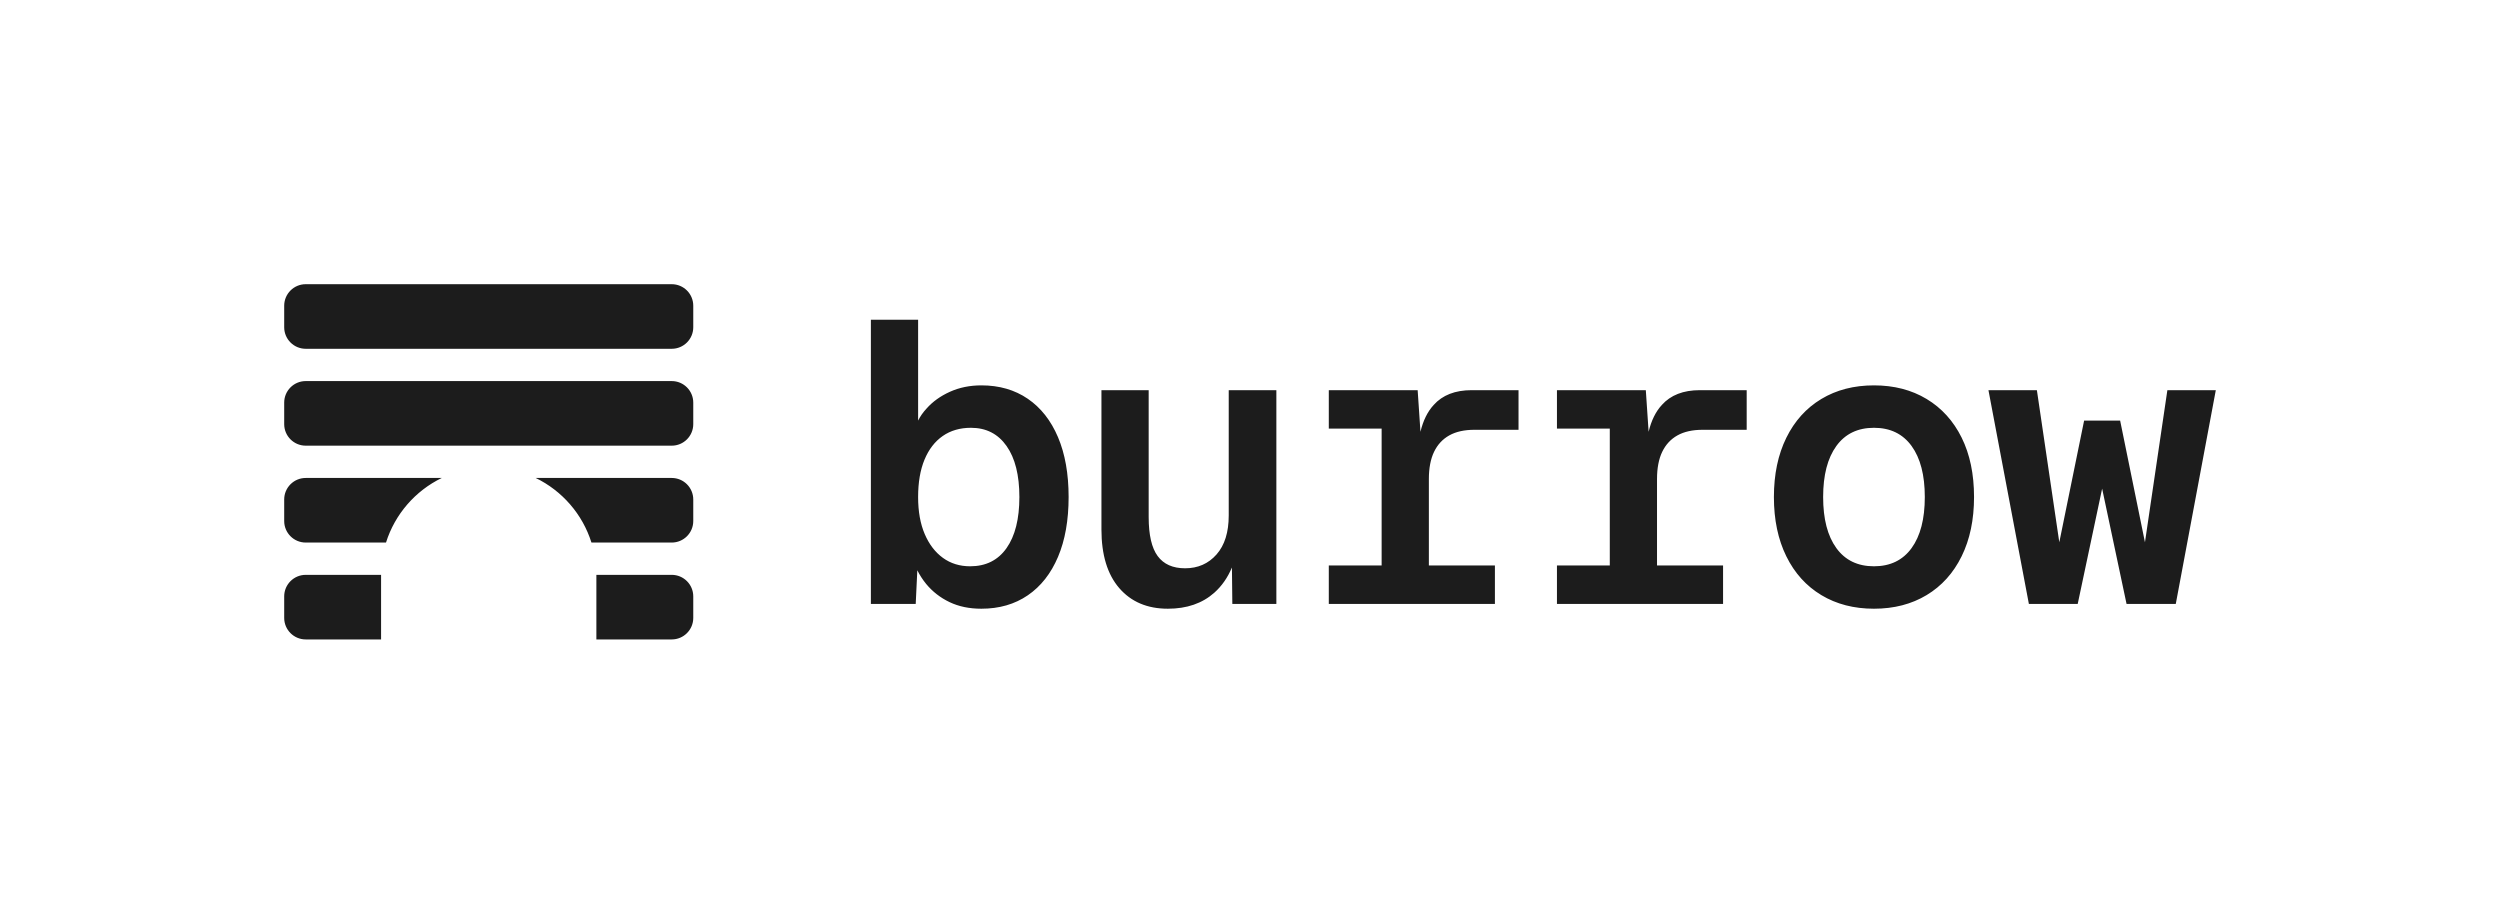
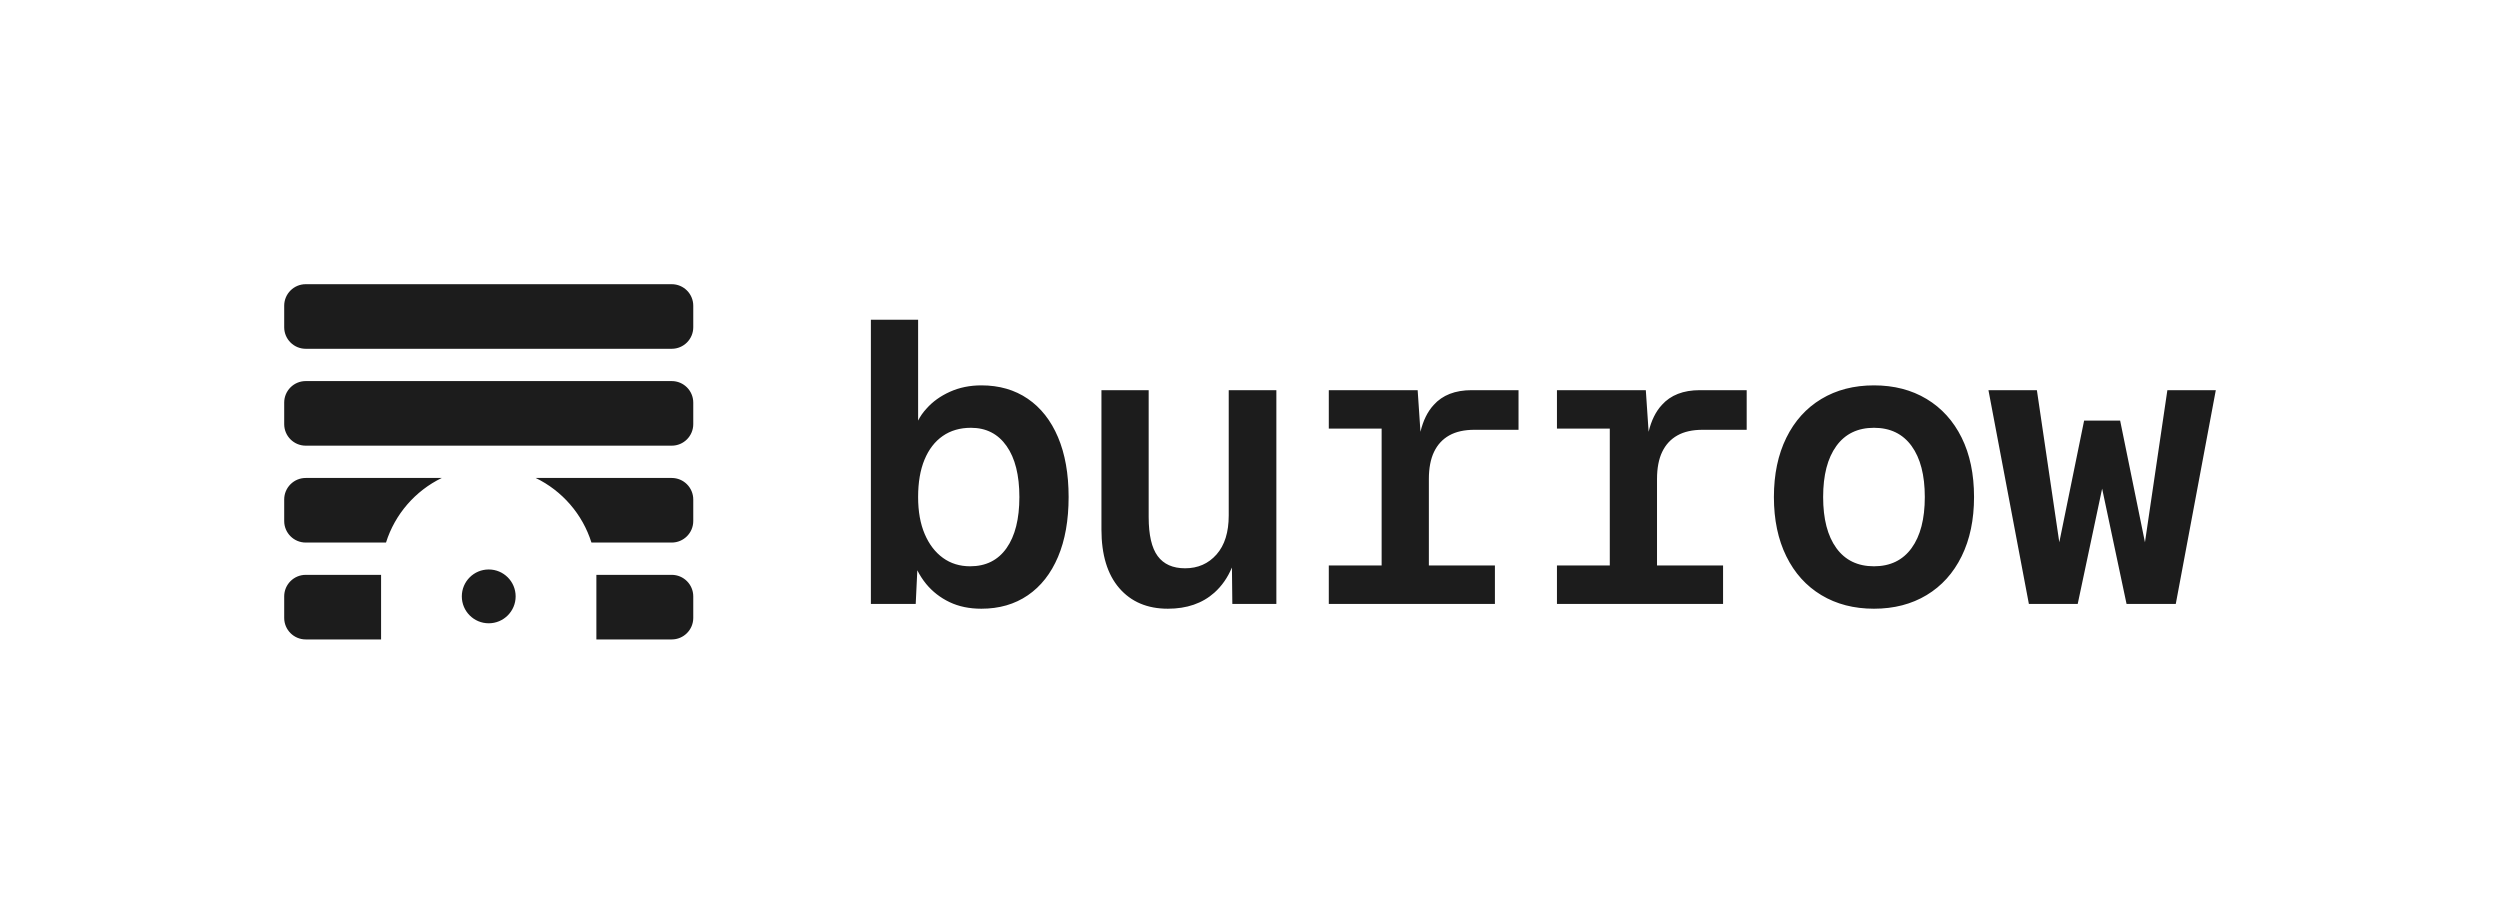
- <svg xmlns="http://www.w3.org/2000/svg" viewBox="-296.016 -112.5 879.678 325" data-kind="one-color-dark" data-ink="-196.016 -12.5 483.662 112.5" data-anchors="163" data-mode="light">
-   <path id="part-brand-6" data-color="brand-6" data-parts="s1 s3 s4 s2 wordmark" fill="#1c1c1c" d="M49.296 101.69Q42.958 101.69 38.099 99.366Q33.239 97.042 29.859 92.958Q28.028 90.704 26.761 88.169L26.197 100L10.423 100L10.423 0L27.042 0L27.042 35.493Q28.169 33.239 30 31.268Q33.239 27.606 38.239 25.352Q43.239 23.099 49.296 23.099Q58.732 23.099 65.634 27.817Q72.535 32.535 76.268 41.338Q80 50.141 80 62.394Q80 74.648 76.268 83.451Q72.535 92.254 65.634 96.972Q58.732 101.69 49.296 101.69ZM363.38 101.69Q352.817 101.69 344.859 96.901Q336.901 92.113 332.535 83.239Q328.169 74.366 328.169 62.394Q328.169 50.423 332.535 41.549Q336.901 32.676 344.859 27.887Q352.817 23.099 363.38 23.099Q373.944 23.099 381.901 27.887Q389.859 32.676 394.225 41.479Q398.592 50.282 398.592 62.394Q398.592 74.366 394.225 83.239Q389.859 92.113 381.901 96.901Q373.944 101.69 363.38 101.69ZM417.887 100L403.662 24.789L420.704 24.789L428.592 78.31L437.324 35.493L450 35.493L458.732 78.31L466.62 24.789L483.662 24.789L469.577 100L452.254 100L443.662 59.437L435.07 100ZM-188.441 -12.5L-59.653 -12.5C-55.469 -12.5 -52.077 -9.108 -52.077 -4.924L-52.077 2.652C-52.077 6.835 -55.469 10.227 -59.653 10.227L-188.441 10.227C-192.624 10.227 -196.016 6.835 -196.016 2.652L-196.016 -4.924C-196.016 -9.108 -192.624 -12.5 -188.441 -12.5ZM-188.441 21.591L-59.653 21.591C-55.469 21.591 -52.077 24.983 -52.077 29.167L-52.077 36.742C-52.077 40.926 -55.469 44.318 -59.653 44.318L-188.441 44.318C-192.624 44.318 -196.016 40.926 -196.016 36.742L-196.016 29.167C-196.016 24.983 -192.624 21.591 -188.441 21.591ZM114.93 101.69Q104.085 101.69 97.817 94.437Q91.549 87.183 91.549 73.803L91.549 24.789L108.169 24.789L108.169 69.437Q108.169 78.873 111.338 83.169Q114.507 87.465 120.986 87.465Q127.746 87.465 132.042 82.606Q136.338 77.746 136.338 68.873L136.338 24.789L153.099 24.789L153.099 100L137.606 100L137.465 87.183Q135.211 92.535 131.268 96.056Q124.93 101.69 114.93 101.69ZM171.549 100L171.549 86.479L190.141 86.479L190.141 38.31L171.549 38.31L171.549 24.789L202.817 24.789L203.803 39.437Q205.211 33.521 208.451 30Q213.099 24.789 221.831 24.789L238.31 24.789L238.31 38.732L222.817 38.732Q217.465 38.732 213.944 40.704Q210.423 42.676 208.592 46.479Q206.761 50.282 206.761 56.056L206.761 86.479L230 86.479L230 100ZM251.831 100L251.831 86.479L270.423 86.479L270.423 38.31L251.831 38.31L251.831 24.789L283.099 24.789L284.085 39.437Q285.493 33.521 288.732 30Q293.38 24.789 302.113 24.789L318.592 24.789L318.592 38.732L303.099 38.732Q297.746 38.732 294.225 40.704Q290.704 42.676 288.873 46.479Q287.042 50.282 287.042 56.056L287.042 86.479L310.282 86.479L310.282 100ZM363.38 86.761Q371.972 86.761 376.62 80.352Q381.268 73.944 381.268 62.394Q381.268 50.845 376.62 44.437Q371.972 38.028 363.38 38.028Q354.789 38.028 350.141 44.437Q345.493 50.845 345.493 62.394Q345.493 73.944 350.141 80.352Q354.789 86.761 363.38 86.761ZM45.352 86.761Q53.662 86.761 58.169 80.352Q62.676 73.944 62.676 62.394Q62.676 50.845 58.169 44.437Q53.662 38.028 45.634 38.028Q39.859 38.028 35.704 40.915Q31.549 43.803 29.296 49.225Q27.042 54.648 27.042 62.394Q27.042 70 29.366 75.423Q31.69 80.845 35.775 83.803Q39.859 86.761 45.352 86.761ZM-87.903 78.409C-91.043 68.411 -98.215 60.201 -107.516 55.682L-59.653 55.682C-55.469 55.682 -52.077 59.074 -52.077 63.258L-52.077 70.833C-52.077 75.017 -55.469 78.409 -59.653 78.409ZM-188.441 55.682L-140.577 55.682C-149.878 60.201 -157.05 68.411 -160.191 78.409L-188.441 78.409C-192.624 78.409 -196.016 75.017 -196.016 70.833L-196.016 63.258C-196.016 59.074 -192.624 55.682 -188.441 55.682ZM-188.441 89.773L-161.925 89.773L-161.925 112.5L-188.441 112.5C-192.624 112.5 -196.016 109.108 -196.016 104.924L-196.016 97.348C-196.016 93.165 -192.624 89.773 -188.441 89.773ZM-86.168 89.773L-59.653 89.773C-55.469 89.773 -52.077 93.165 -52.077 97.348L-52.077 104.924C-52.077 109.108 -55.469 112.5 -59.653 112.5L-86.168 112.5Z" />
+ <svg xmlns="http://www.w3.org/2000/svg" viewBox="-296.016 -112.5 879.678 325" data-kind="one-color-dark" data-ink="-196.016 -12.5 483.662 112.5" data-anchors="168" data-mode="light">
+   <path id="part-brand-3" data-color="brand-3" data-parts="rect-1 rect-2 rect-3 rect-5 circle-8 wordmark" fill="#1c1c1c" d="M49.296 101.69Q42.958 101.69 38.099 99.366Q33.239 97.042 29.859 92.958Q28.028 90.704 26.761 88.169L26.197 100L10.423 100L10.423 0L27.042 0L27.042 35.493Q28.169 33.239 30 31.268Q33.239 27.606 38.239 25.352Q43.239 23.099 49.296 23.099Q58.732 23.099 65.634 27.817Q72.535 32.535 76.268 41.338Q80 50.141 80 62.394Q80 74.648 76.268 83.451Q72.535 92.254 65.634 96.972Q58.732 101.69 49.296 101.69ZM363.38 101.69Q352.817 101.69 344.859 96.901Q336.901 92.113 332.535 83.239Q328.169 74.366 328.169 62.394Q328.169 50.423 332.535 41.549Q336.901 32.676 344.859 27.887Q352.817 23.099 363.38 23.099Q373.944 23.099 381.901 27.887Q389.859 32.676 394.225 41.479Q398.592 50.282 398.592 62.394Q398.592 74.366 394.225 83.239Q389.859 92.113 381.901 96.901Q373.944 101.69 363.38 101.69ZM417.887 100L403.662 24.789L420.704 24.789L428.592 78.31L437.324 35.493L450 35.493L458.732 78.31L466.62 24.789L483.662 24.789L469.577 100L452.254 100L443.662 59.437L435.07 100ZM-188.441 -12.5L-59.653 -12.5C-55.469 -12.5 -52.077 -9.108 -52.077 -4.924L-52.077 2.652C-52.077 6.835 -55.469 10.227 -59.653 10.227L-188.441 10.227C-192.624 10.227 -196.016 6.835 -196.016 2.652L-196.016 -4.924C-196.016 -9.108 -192.624 -12.5 -188.441 -12.5ZM-188.441 21.591L-59.653 21.591C-55.469 21.591 -52.077 24.983 -52.077 29.167L-52.077 36.742C-52.077 40.926 -55.469 44.318 -59.653 44.318L-188.441 44.318C-192.624 44.318 -196.016 40.926 -196.016 36.742L-196.016 29.167C-196.016 24.983 -192.624 21.591 -188.441 21.591ZM114.93 101.69Q104.085 101.69 97.817 94.437Q91.549 87.183 91.549 73.803L91.549 24.789L108.169 24.789L108.169 69.437Q108.169 78.873 111.338 83.169Q114.507 87.465 120.986 87.465Q127.746 87.465 132.042 82.606Q136.338 77.746 136.338 68.873L136.338 24.789L153.099 24.789L153.099 100L137.606 100L137.465 87.183Q135.211 92.535 131.268 96.056Q124.93 101.69 114.93 101.69ZM171.549 100L171.549 86.479L190.141 86.479L190.141 38.31L171.549 38.31L171.549 24.789L202.817 24.789L203.803 39.437Q205.211 33.521 208.451 30Q213.099 24.789 221.831 24.789L238.31 24.789L238.31 38.732L222.817 38.732Q217.465 38.732 213.944 40.704Q210.423 42.676 208.592 46.479Q206.761 50.282 206.761 56.056L206.761 86.479L230 86.479L230 100ZM251.831 100L251.831 86.479L270.423 86.479L270.423 38.31L251.831 38.31L251.831 24.789L283.099 24.789L284.085 39.437Q285.493 33.521 288.732 30Q293.38 24.789 302.113 24.789L318.592 24.789L318.592 38.732L303.099 38.732Q297.746 38.732 294.225 40.704Q290.704 42.676 288.873 46.479Q287.042 50.282 287.042 56.056L287.042 86.479L310.282 86.479L310.282 100ZM363.38 86.761Q371.972 86.761 376.62 80.352Q381.268 73.944 381.268 62.394Q381.268 50.845 376.62 44.437Q371.972 38.028 363.38 38.028Q354.789 38.028 350.141 44.437Q345.493 50.845 345.493 62.394Q345.493 73.944 350.141 80.352Q354.789 86.761 363.38 86.761ZM45.352 86.761Q53.662 86.761 58.169 80.352Q62.676 73.944 62.676 62.394Q62.676 50.845 58.169 44.437Q53.662 38.028 45.634 38.028Q39.859 38.028 35.704 40.915Q31.549 43.803 29.296 49.225Q27.042 54.648 27.042 62.394Q27.042 70 29.366 75.423Q31.69 80.845 35.775 83.803Q39.859 86.761 45.352 86.761ZM-87.903 78.409C-91.043 68.411 -98.215 60.201 -107.516 55.682L-59.653 55.682C-55.469 55.682 -52.077 59.074 -52.077 63.258L-52.077 70.833C-52.077 75.017 -55.469 78.409 -59.653 78.409ZM-188.441 55.682L-140.577 55.682C-149.878 60.201 -157.05 68.411 -160.191 78.409L-188.441 78.409C-192.624 78.409 -196.016 75.017 -196.016 70.833L-196.016 63.258C-196.016 59.074 -192.624 55.682 -188.441 55.682ZM-188.441 89.773L-161.925 89.773L-161.925 112.5L-188.441 112.5C-192.624 112.5 -196.016 109.108 -196.016 104.924L-196.016 97.348C-196.016 93.165 -192.624 89.773 -188.441 89.773ZM-86.168 89.773L-59.653 89.773C-55.469 89.773 -52.077 93.165 -52.077 97.348L-52.077 104.924C-52.077 109.108 -55.469 112.5 -59.653 112.5L-86.168 112.5ZM-114.577 97.348C-114.577 102.578 -118.818 106.818 -124.047 106.818C-129.276 106.818 -133.516 102.578 -133.516 97.348C-133.516 92.119 -129.276 87.879 -124.047 87.879C-118.818 87.879 -114.577 92.119 -114.577 97.348Z" />
</svg>
